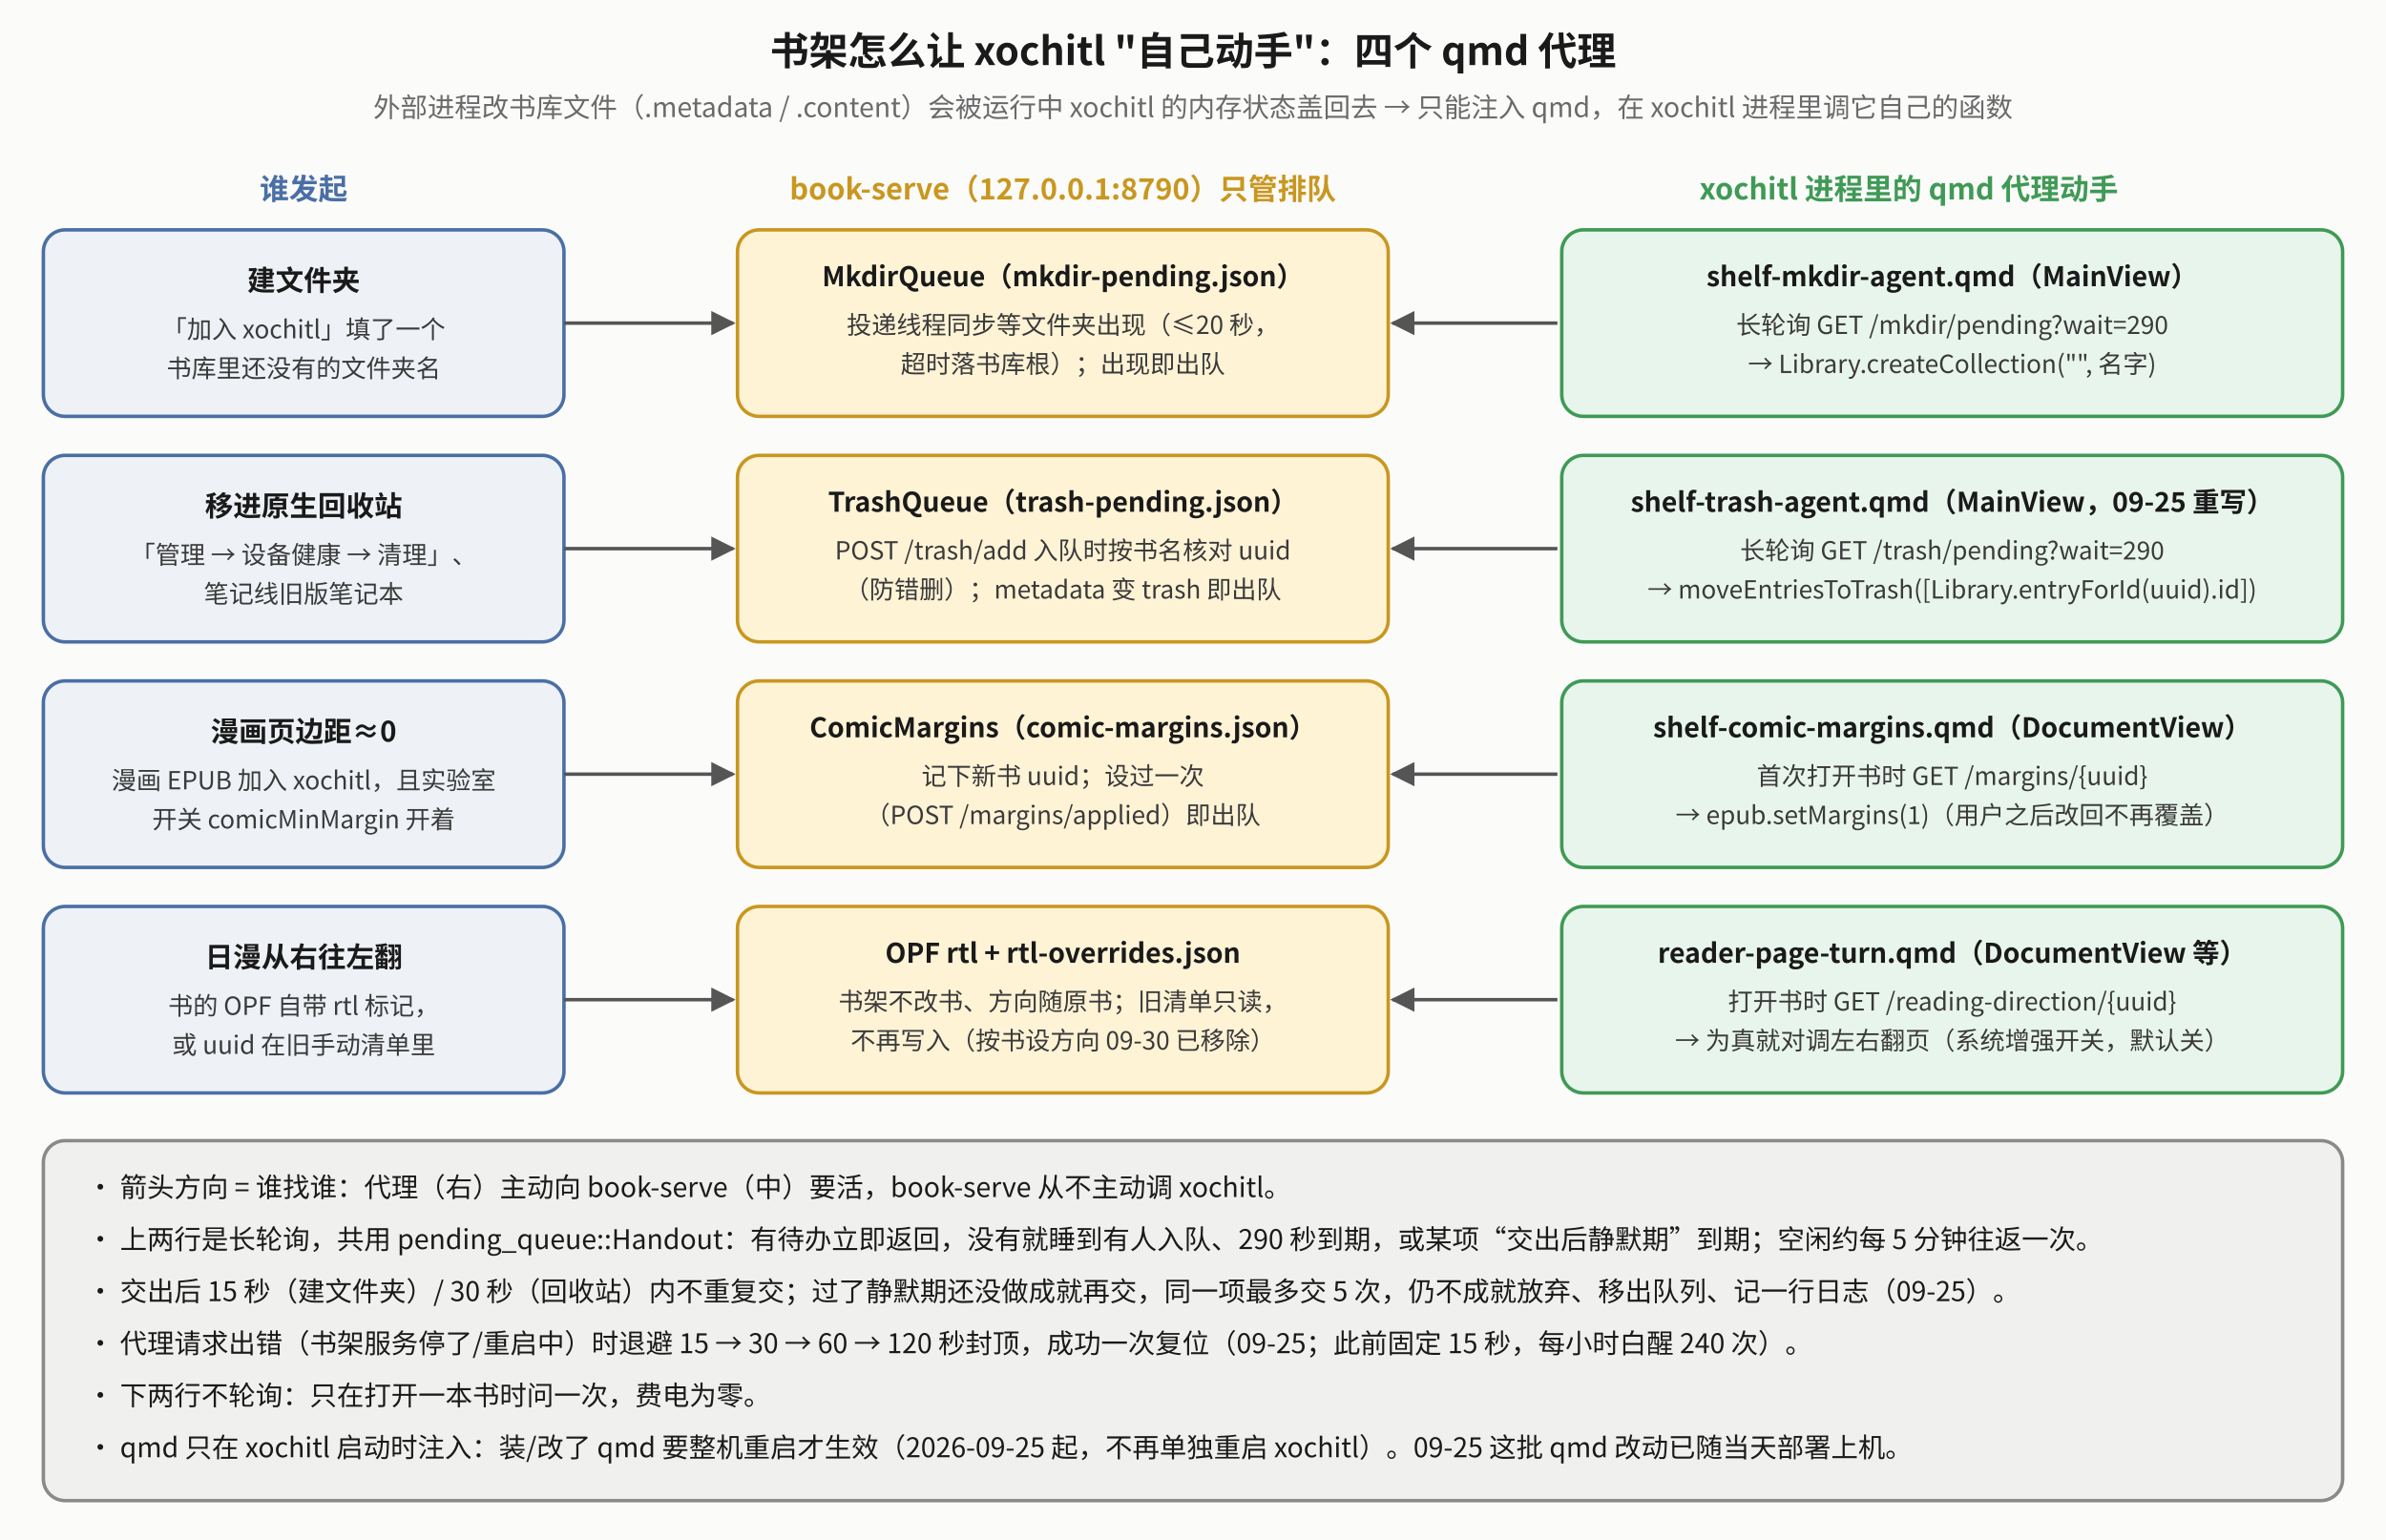
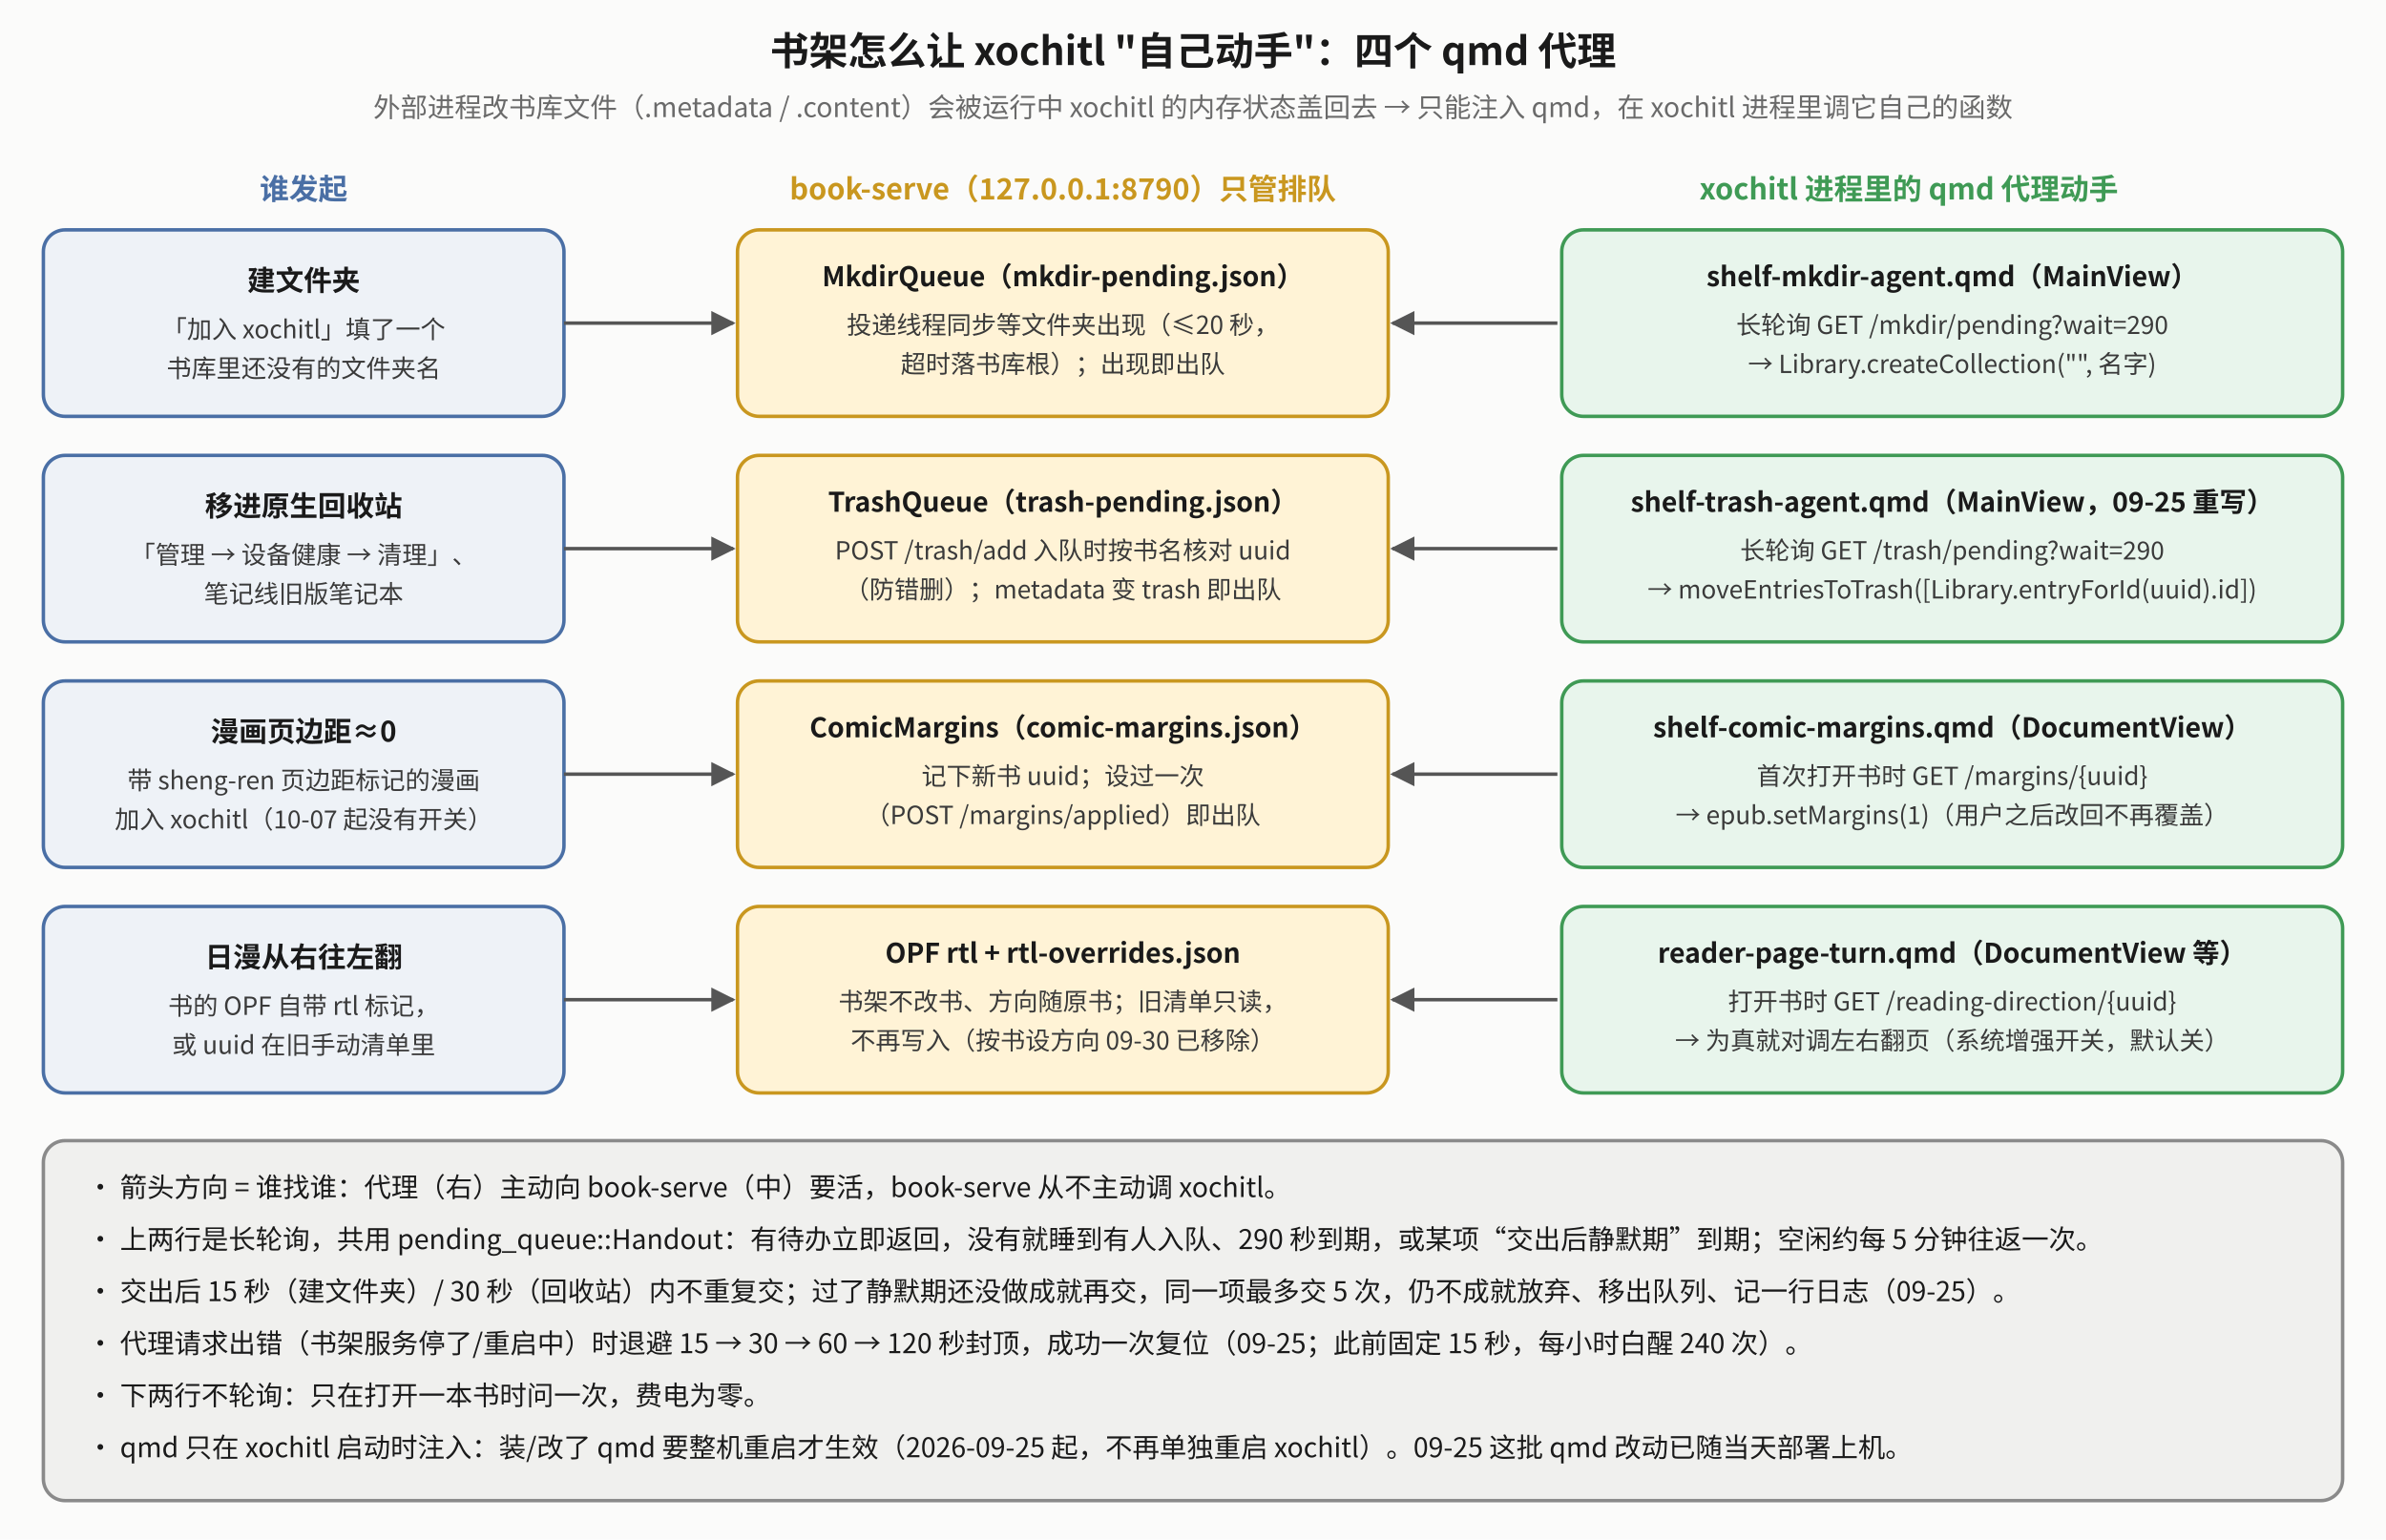
<svg xmlns="http://www.w3.org/2000/svg" viewBox="0 0 1100 710" font-family="Noto Sans CJK SC, sans-serif">
  <defs>
    <marker id="ar" viewBox="0 0 10 10" refX="9" refY="5" markerWidth="7" markerHeight="7" orient="auto-start-reverse">
      <path d="M0,0 L10,5 L0,10 z" fill="#555" />
    </marker>
  </defs>
  <rect x="0" y="0" width="1100" height="710" fill="#fbfbfa" />
  <text x="550" y="30" text-anchor="middle" font-size="18" font-weight="bold" fill="#1a1a1a">书架怎么让 xochitl "自己动手"：四个 qmd 代理</text>
  <text x="550" y="54" text-anchor="middle" font-size="12.5" fill="#6a6a6a">外部进程改书库文件（.metadata / .content）会被运行中 xochitl 的内存状态盖回去 → 只能注入 qmd，在 xochitl 进程里调它自己的函数</text>
  <text x="140" y="92" text-anchor="middle" font-size="13.5" font-weight="bold" fill="#4a6fa5">谁发起</text>
  <text x="490" y="92" text-anchor="middle" font-size="13.5" font-weight="bold" fill="#c9971f">book-serve（127.0.0.1:8790）只管排队</text>
  <text x="880" y="92" text-anchor="middle" font-size="13.5" font-weight="bold" fill="#3f9a55">xochitl 进程里的 qmd 代理动手</text>
  <rect x="20" y="106" width="240" height="86" rx="10" fill="#eef2f7" stroke="#4a6fa5" stroke-width="1.6" />
  <text x="140" y="134" text-anchor="middle" font-size="13" font-weight="bold" fill="#1a1a1a">建文件夹</text>
  <text x="140" y="156" text-anchor="middle" font-size="11.5" fill="#3a3a3a">「加入 xochitl」填了一个</text>
  <text x="140" y="174" text-anchor="middle" font-size="11.5" fill="#3a3a3a">书库里还没有的文件夹名</text>
  <rect x="340" y="106" width="300" height="86" rx="10" fill="#fff3d6" stroke="#c9971f" stroke-width="1.6" />
  <text x="490" y="132" text-anchor="middle" font-size="12.5" font-weight="bold" fill="#1a1a1a">MkdirQueue（mkdir-pending.json）</text>
  <text x="490" y="154" text-anchor="middle" font-size="11.5" fill="#3a3a3a">投递线程同步等文件夹出现（≤20 秒，</text>
  <text x="490" y="172" text-anchor="middle" font-size="11.5" fill="#3a3a3a">超时落书库根）；出现即出队</text>
  <rect x="720" y="106" width="360" height="86" rx="10" fill="#e8f5ec" stroke="#3f9a55" stroke-width="1.6" />
  <text x="900" y="132" text-anchor="middle" font-size="12.5" font-weight="bold" fill="#1a1a1a">shelf-mkdir-agent.qmd（MainView）</text>
  <text x="900" y="154" text-anchor="middle" font-size="11.5" fill="#3a3a3a">长轮询 GET /mkdir/pending?wait=290</text>
  <text x="900" y="172" text-anchor="middle" font-size="11.5" fill="#3a3a3a">→ Library.createCollection("", 名字)</text>
  <line x1="260" y1="149" x2="338" y2="149" stroke="#555" stroke-width="1.6" marker-end="url(#ar)" />
  <line x1="718" y1="149" x2="642" y2="149" stroke="#555" stroke-width="1.6" marker-end="url(#ar)" />
  <rect x="20" y="210" width="240" height="86" rx="10" fill="#eef2f7" stroke="#4a6fa5" stroke-width="1.6" />
  <text x="140" y="238" text-anchor="middle" font-size="13" font-weight="bold" fill="#1a1a1a">移进原生回收站</text>
  <text x="140" y="260" text-anchor="middle" font-size="11.5" fill="#3a3a3a">「管理 → 设备健康 → 清理」、</text>
  <text x="140" y="278" text-anchor="middle" font-size="11.5" fill="#3a3a3a">笔记线旧版笔记本</text>
  <rect x="340" y="210" width="300" height="86" rx="10" fill="#fff3d6" stroke="#c9971f" stroke-width="1.6" />
  <text x="490" y="236" text-anchor="middle" font-size="12.5" font-weight="bold" fill="#1a1a1a">TrashQueue（trash-pending.json）</text>
  <text x="490" y="258" text-anchor="middle" font-size="11.5" fill="#3a3a3a">POST /trash/add 入队时按书名核对 uuid</text>
  <text x="490" y="276" text-anchor="middle" font-size="11.5" fill="#3a3a3a">（防错删）；metadata 变 trash 即出队</text>
  <rect x="720" y="210" width="360" height="86" rx="10" fill="#e8f5ec" stroke="#3f9a55" stroke-width="1.6" />
  <text x="900" y="236" text-anchor="middle" font-size="12.5" font-weight="bold" fill="#1a1a1a">shelf-trash-agent.qmd（MainView，09-25 重写）</text>
  <text x="900" y="258" text-anchor="middle" font-size="11.5" fill="#3a3a3a">长轮询 GET /trash/pending?wait=290</text>
  <text x="900" y="276" text-anchor="middle" font-size="11.5" fill="#3a3a3a">→ moveEntriesToTrash([Library.entryForId(uuid).id])</text>
  <line x1="260" y1="253" x2="338" y2="253" stroke="#555" stroke-width="1.6" marker-end="url(#ar)" />
  <line x1="718" y1="253" x2="642" y2="253" stroke="#555" stroke-width="1.6" marker-end="url(#ar)" />
  <rect x="20" y="314" width="240" height="86" rx="10" fill="#eef2f7" stroke="#4a6fa5" stroke-width="1.6" />
  <text x="140" y="342" text-anchor="middle" font-size="13" font-weight="bold" fill="#1a1a1a">漫画页边距≈0</text>
-   <text x="140" y="364" text-anchor="middle" font-size="11.5" fill="#3a3a3a">漫画 EPUB 加入 xochitl，且实验室</text>
-   <text x="140" y="382" text-anchor="middle" font-size="11.5" fill="#3a3a3a">开关 comicMinMargin 开着</text>
+   <text x="140" y="364" text-anchor="middle" font-size="11.5" fill="#3a3a3a">带 sheng-ren 页边距标记的漫画</text>
+   <text x="140" y="382" text-anchor="middle" font-size="11.5" fill="#3a3a3a">加入 xochitl（10-07 起没有开关）</text>
  <rect x="340" y="314" width="300" height="86" rx="10" fill="#fff3d6" stroke="#c9971f" stroke-width="1.6" />
  <text x="490" y="340" text-anchor="middle" font-size="12.5" font-weight="bold" fill="#1a1a1a">ComicMargins（comic-margins.json）</text>
  <text x="490" y="362" text-anchor="middle" font-size="11.5" fill="#3a3a3a">记下新书 uuid；设过一次</text>
  <text x="490" y="380" text-anchor="middle" font-size="11.5" fill="#3a3a3a">（POST /margins/applied）即出队</text>
  <rect x="720" y="314" width="360" height="86" rx="10" fill="#e8f5ec" stroke="#3f9a55" stroke-width="1.6" />
  <text x="900" y="340" text-anchor="middle" font-size="12.5" font-weight="bold" fill="#1a1a1a">shelf-comic-margins.qmd（DocumentView）</text>
  <text x="900" y="362" text-anchor="middle" font-size="11.5" fill="#3a3a3a">首次打开书时 GET /margins/{uuid}</text>
  <text x="900" y="380" text-anchor="middle" font-size="11.5" fill="#3a3a3a">→ epub.setMargins(1)（用户之后改回不再覆盖）</text>
  <line x1="260" y1="357" x2="338" y2="357" stroke="#555" stroke-width="1.6" marker-end="url(#ar)" />
  <line x1="718" y1="357" x2="642" y2="357" stroke="#555" stroke-width="1.6" marker-end="url(#ar)" />
  <rect x="20" y="418" width="240" height="86" rx="10" fill="#eef2f7" stroke="#4a6fa5" stroke-width="1.6" />
  <text x="140" y="446" text-anchor="middle" font-size="13" font-weight="bold" fill="#1a1a1a">日漫从右往左翻</text>
  <text x="140" y="468" text-anchor="middle" font-size="11.5" fill="#3a3a3a">书的 OPF 自带 rtl 标记，</text>
  <text x="140" y="486" text-anchor="middle" font-size="11.5" fill="#3a3a3a">或 uuid 在旧手动清单里</text>
  <rect x="340" y="418" width="300" height="86" rx="10" fill="#fff3d6" stroke="#c9971f" stroke-width="1.6" />
  <text x="490" y="444" text-anchor="middle" font-size="12.5" font-weight="bold" fill="#1a1a1a">OPF rtl + rtl-overrides.json</text>
  <text x="490" y="466" text-anchor="middle" font-size="11.5" fill="#3a3a3a">书架不改书、方向随原书；旧清单只读，</text>
  <text x="490" y="484" text-anchor="middle" font-size="11.5" fill="#3a3a3a">不再写入（按书设方向 09-30 已移除）</text>
  <rect x="720" y="418" width="360" height="86" rx="10" fill="#e8f5ec" stroke="#3f9a55" stroke-width="1.6" />
  <text x="900" y="444" text-anchor="middle" font-size="12.5" font-weight="bold" fill="#1a1a1a">reader-page-turn.qmd（DocumentView 等）</text>
  <text x="900" y="466" text-anchor="middle" font-size="11.5" fill="#3a3a3a">打开书时 GET /reading-direction/{uuid}</text>
  <text x="900" y="484" text-anchor="middle" font-size="11.5" fill="#3a3a3a">→ 为真就对调左右翻页（系统增强开关，默认关）</text>
  <line x1="260" y1="461" x2="338" y2="461" stroke="#555" stroke-width="1.6" marker-end="url(#ar)" />
  <line x1="718" y1="461" x2="642" y2="461" stroke="#555" stroke-width="1.6" marker-end="url(#ar)" />
  <rect x="20" y="526" width="1060" height="166" rx="10" fill="#f0f0ee" stroke="#8a8a8a" stroke-width="1.6" />
  <text x="40" y="552" font-size="12.5" fill="#1a1a1a">• 箭头方向 = 谁找谁：代理（右）主动向 book-serve（中）要活，book-serve 从不主动调 xochitl。</text>
  <text x="40" y="576" font-size="12.5" fill="#1a1a1a">• 上两行是长轮询，共用 pending_queue::Handout：有待办立即返回，没有就睡到有人入队、290 秒到期，或某项“交出后静默期”到期；空闲约每 5 分钟往返一次。</text>
  <text x="40" y="600" font-size="12.5" fill="#1a1a1a">• 交出后 15 秒（建文件夹）/ 30 秒（回收站）内不重复交；过了静默期还没做成就再交，同一项最多交 5 次，仍不成就放弃、移出队列、记一行日志（09-25）。</text>
  <text x="40" y="624" font-size="12.5" fill="#1a1a1a">• 代理请求出错（书架服务停了/重启中）时退避 15 → 30 → 60 → 120 秒封顶，成功一次复位（09-25；此前固定 15 秒，每小时白醒 240 次）。</text>
  <text x="40" y="648" font-size="12.5" fill="#1a1a1a">• 下两行不轮询：只在打开一本书时问一次，费电为零。</text>
  <text x="40" y="672" font-size="12.5" fill="#1a1a1a">• qmd 只在 xochitl 启动时注入：装/改了 qmd 要整机重启才生效（2026-09-25 起，不再单独重启 xochitl）。09-25 这批 qmd 改动已随当天部署上机。</text>
</svg>
